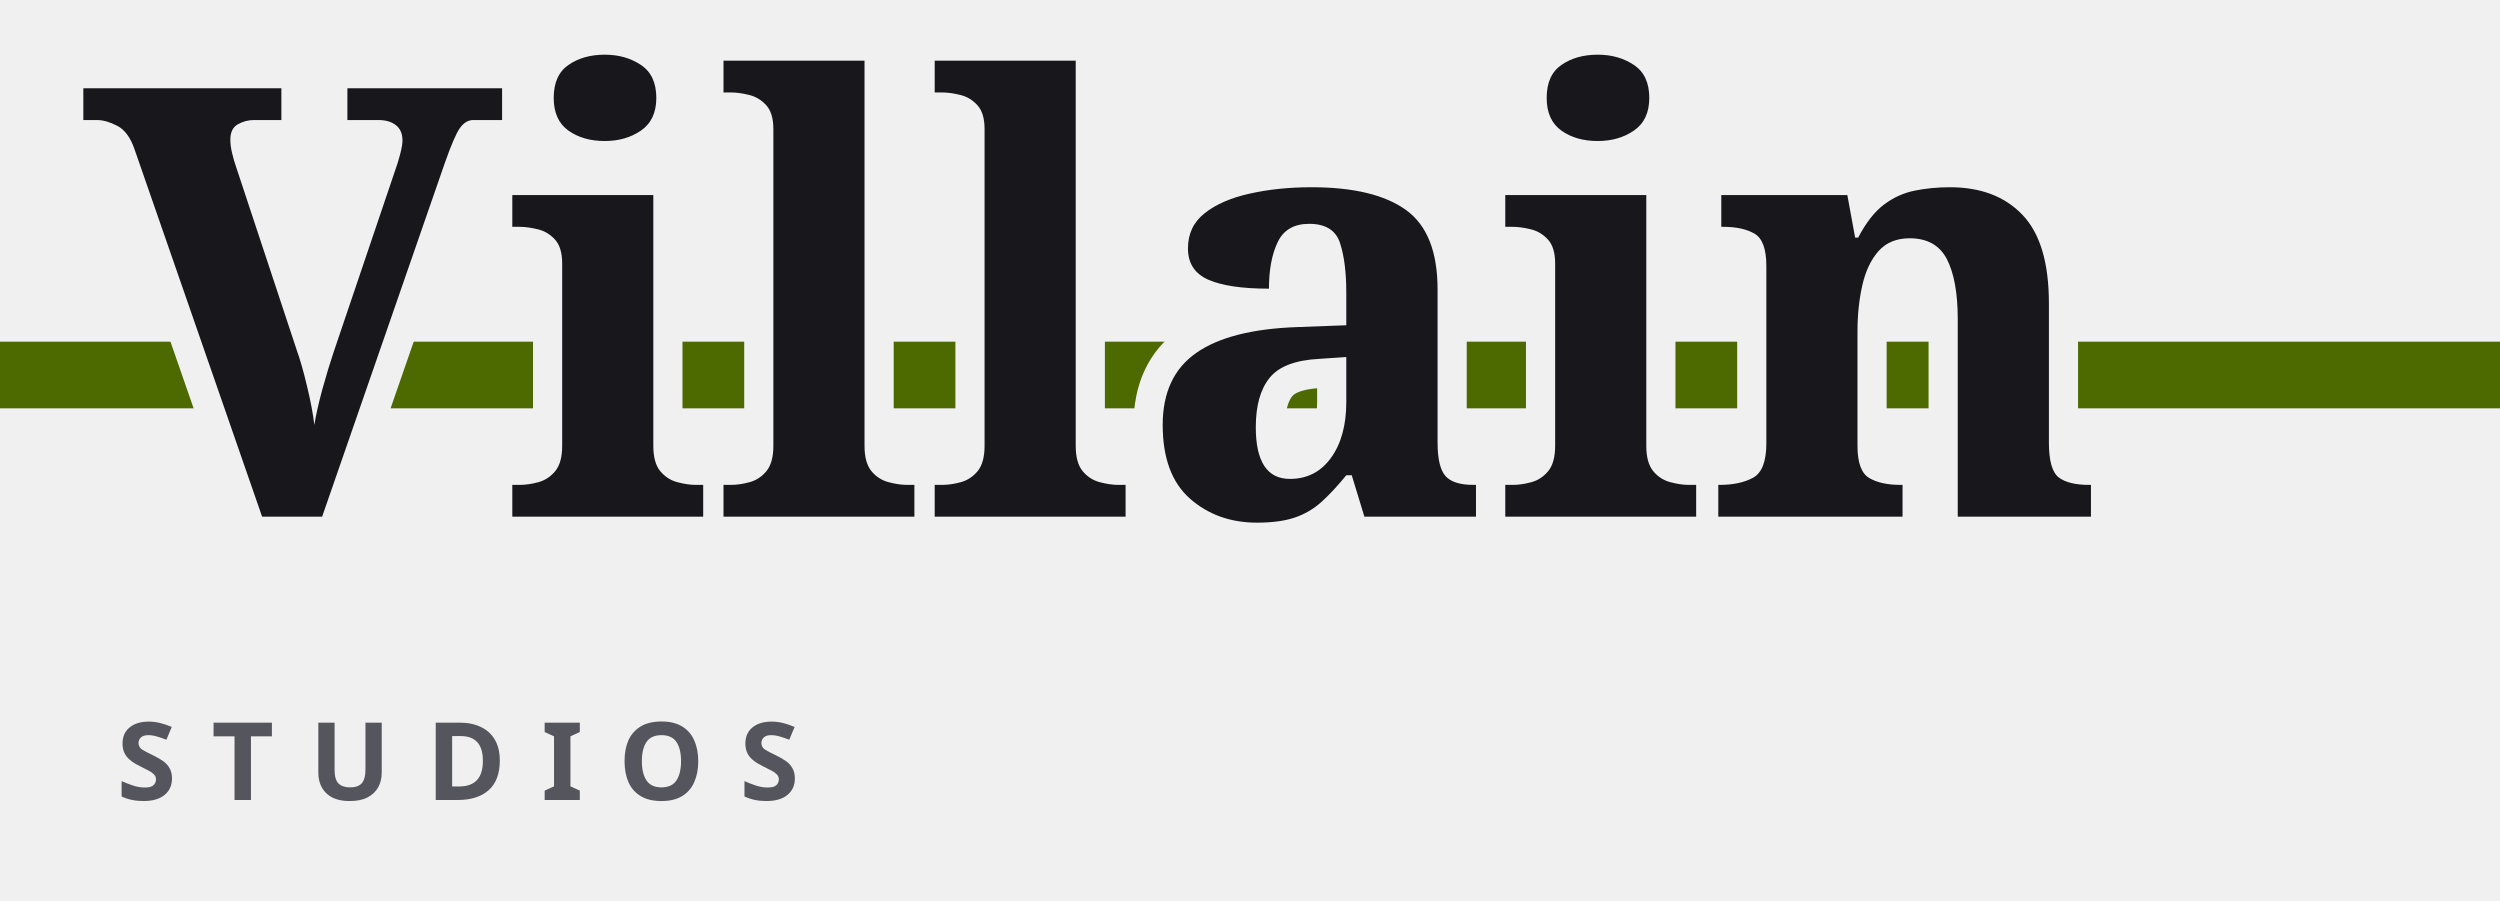
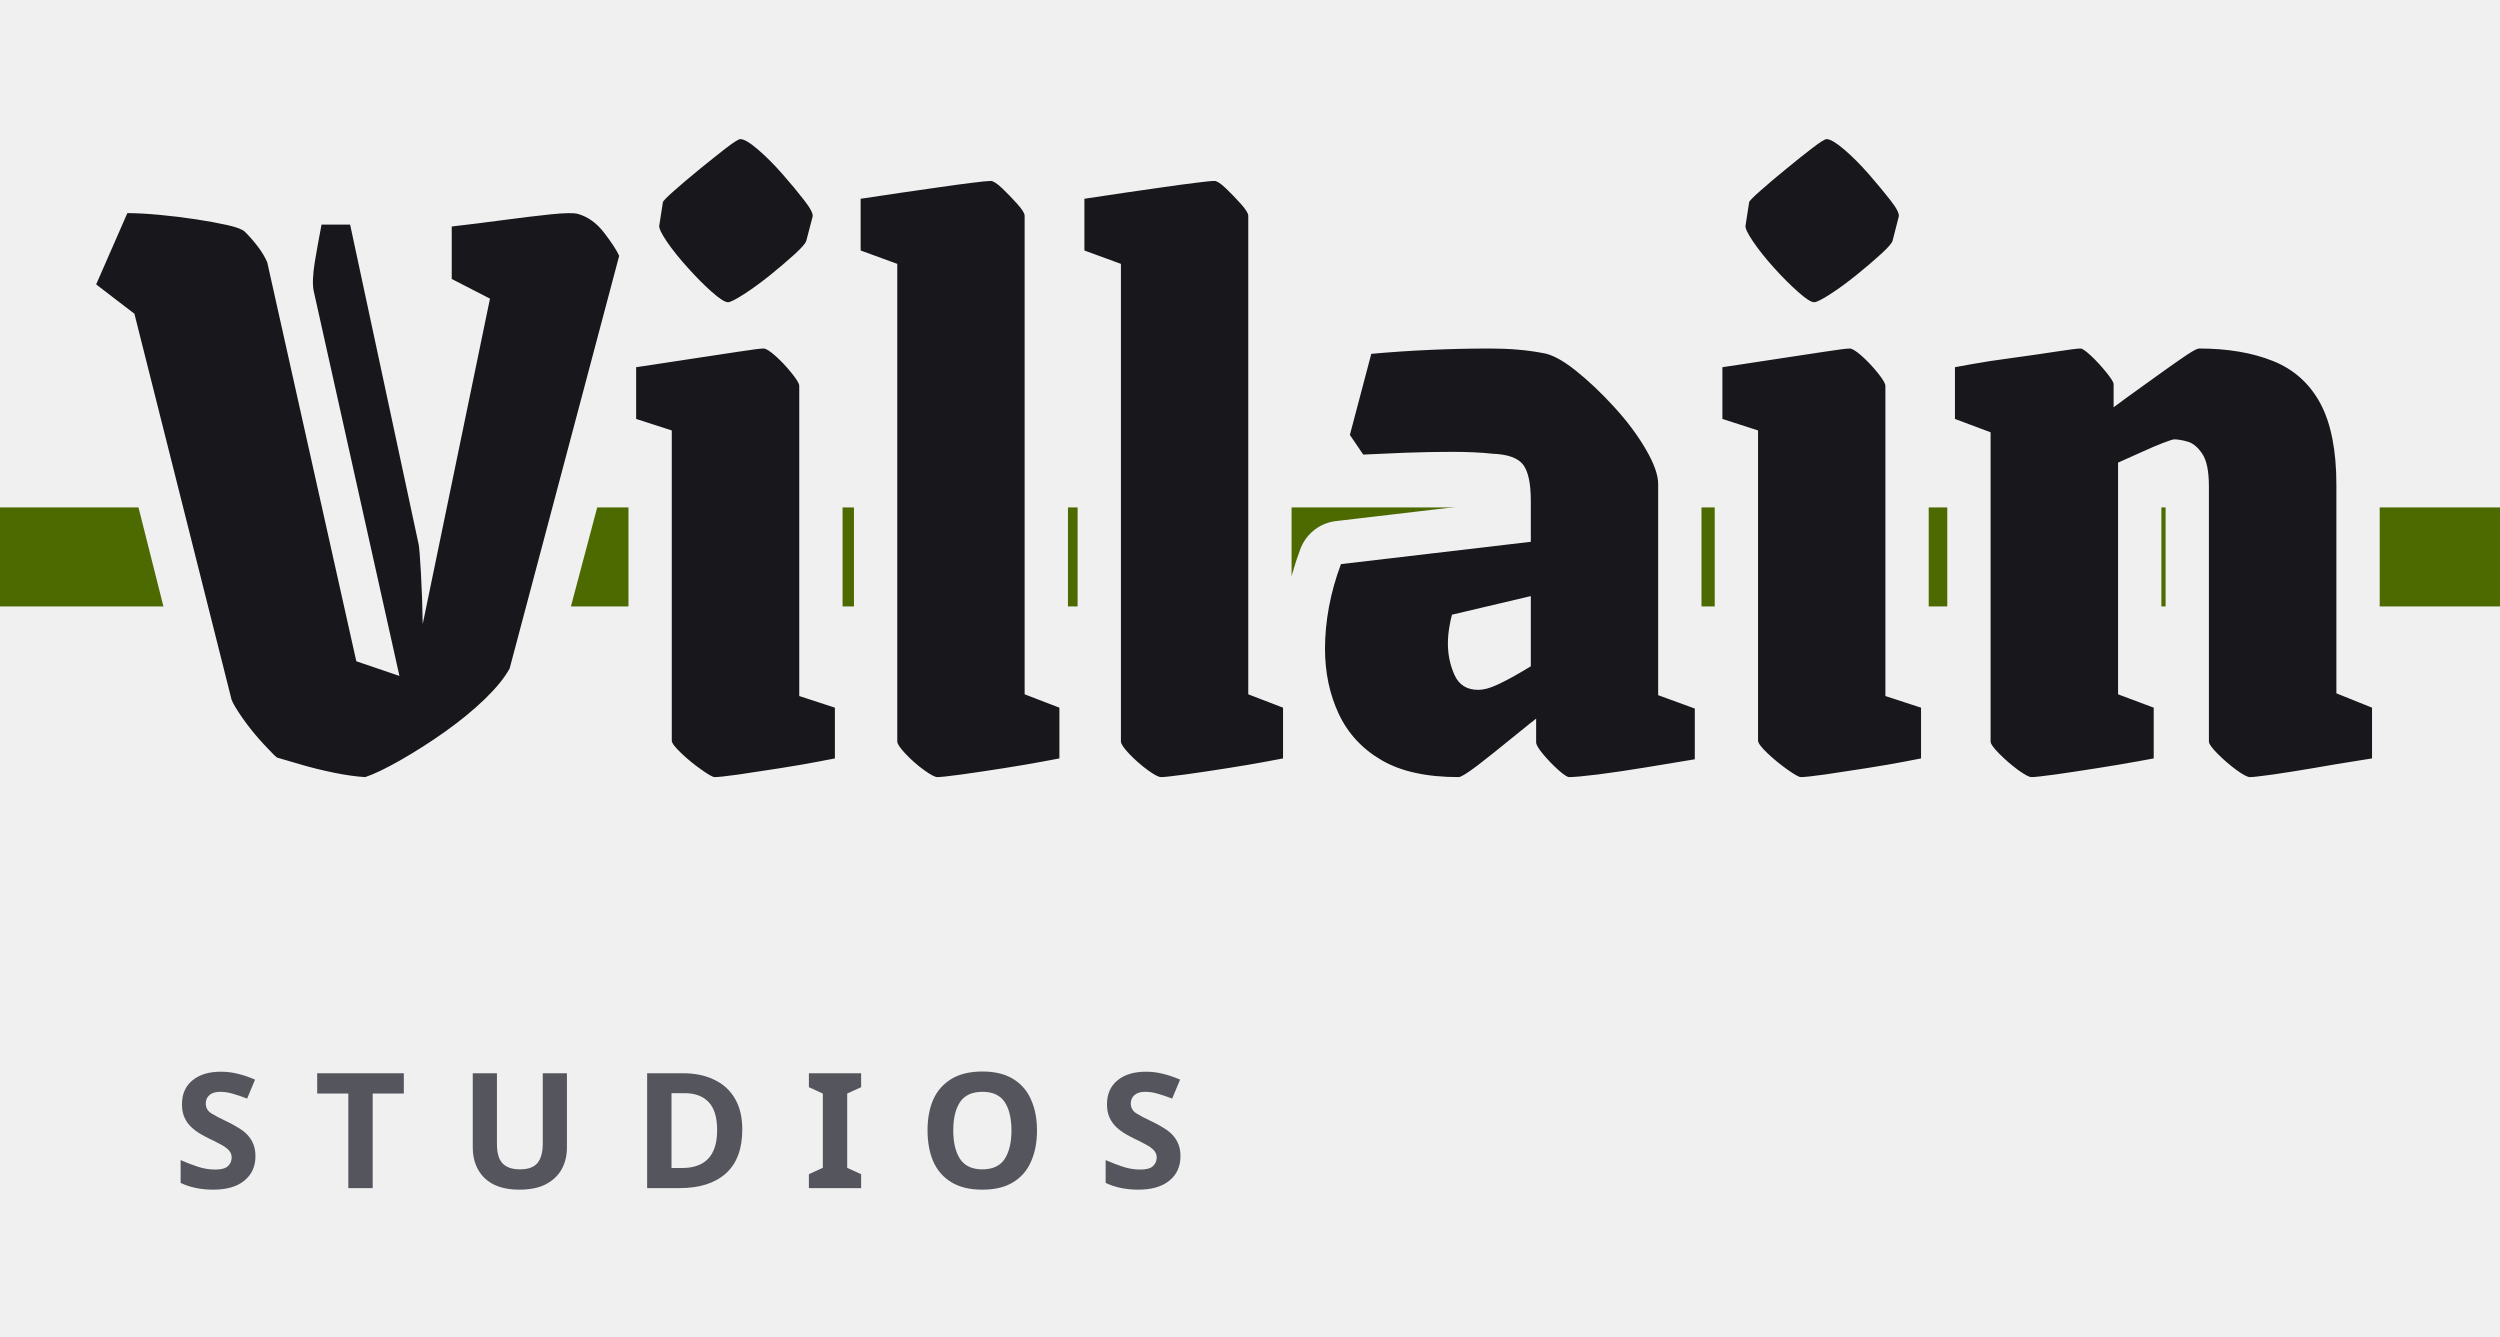
- <svg xmlns="http://www.w3.org/2000/svg" viewBox="0 0 300 108" role="img" aria-label="Villain Studios">
+ <svg xmlns="http://www.w3.org/2000/svg" viewBox="0 0 202 108" role="img" aria-label="Villain Studios">
  <defs>
+     <path id="villain" d="M39.59 24.13L36.50 22.54L36.50 18.30Q38.44 18.08 40.60 17.79Q42.76 17.50 44.49 17.32Q46.22 17.14 46.72 17.29Q47.94 17.65 48.84 18.84Q49.74 20.02 50.03 20.67L41.18 54.01Q40.60 55.09 39.20 56.46Q37.79 57.82 35.96 59.12Q34.12 60.42 32.36 61.42Q30.59 62.43 29.51 62.79L32.82 56.89ZM22.38 61.21Q22.17 61.06 21.27 60.09Q20.37 59.12 19.61 58.04Q18.86 56.96 18.71 56.53L10.86 25.35L7.77 22.98L10.29 17.22Q11.37 17.22 12.88 17.36Q14.39 17.50 15.83 17.72Q17.27 17.94 18.39 18.19Q19.50 18.44 19.79 18.73Q20.30 19.23 20.80 19.88Q21.30 20.53 21.59 21.18L28.79 53.43L36.64 56.10L29.51 62.79Q28.36 62.72 26.96 62.43Q25.55 62.14 24.33 61.78Q23.10 61.42 22.38 61.21ZM25.98 18.15L28.29 18.15L33.83 44Q33.90 44.36 34.01 46.27Q34.12 48.18 34.16 50.59Q34.19 53 34.12 54.94L32.54 55.81L25.34 23.48Q25.19 22.69 25.44 21.14Q25.70 19.59 25.98 18.15ZM57.74 62.79Q57.52 62.79 56.66 62.18Q55.79 61.57 55.04 60.85Q54.28 60.13 54.28 59.84L54.28 34.78L51.40 33.85L51.40 29.67Q51.40 29.67 52.80 29.46Q54.21 29.24 56.15 28.95Q58.10 28.66 59.72 28.41Q61.34 28.16 61.70 28.16Q61.98 28.16 62.67 28.77Q63.35 29.38 63.96 30.14Q64.58 30.90 64.58 31.18L64.58 56.24L67.46 57.18L67.46 61.28Q67.46 61.28 66.16 61.53Q64.86 61.78 63.03 62.07Q61.19 62.36 59.68 62.58Q58.17 62.79 57.74 62.79ZM53.56 16.35Q53.56 16.21 54.46 15.42Q55.36 14.62 56.55 13.65Q57.74 12.68 58.67 11.96Q59.61 11.24 59.82 11.24Q60.26 11.24 61.23 12.07Q62.20 12.90 63.21 14.05Q64.22 15.20 64.97 16.17Q65.73 17.14 65.66 17.50L65.15 19.45Q65.08 19.74 64.22 20.53Q63.35 21.32 62.24 22.22Q61.12 23.12 60.11 23.77Q59.10 24.42 58.82 24.42Q58.46 24.42 57.52 23.59Q56.58 22.76 55.58 21.64Q54.57 20.53 53.88 19.52Q53.20 18.51 53.27 18.22ZM75.74 62.79Q75.45 62.79 74.66 62.22Q73.86 61.64 73.18 60.92Q72.50 60.20 72.50 59.91L72.50 21.32L69.54 20.24L69.54 16.06Q69.54 16.06 70.48 15.92Q71.42 15.78 72.89 15.56Q74.37 15.34 75.88 15.13Q77.39 14.91 78.54 14.77Q79.70 14.62 80.06 14.62Q80.34 14.62 80.96 15.20Q81.57 15.78 82.18 16.46Q82.79 17.14 82.79 17.43L82.79 56.10L85.60 57.18L85.60 61.28Q85.60 61.28 84.27 61.53Q82.94 61.78 81.10 62.07Q79.26 62.36 77.68 62.58Q76.10 62.79 75.74 62.79ZM93.81 62.79Q93.52 62.79 92.73 62.22Q91.94 61.64 91.25 60.92Q90.57 60.20 90.57 59.91L90.57 21.32L87.62 20.24L87.62 16.06Q87.62 16.06 88.55 15.92Q89.49 15.78 90.96 15.56Q92.44 15.34 93.95 15.13Q95.46 14.91 96.62 14.77Q97.77 14.62 98.13 14.62Q98.42 14.62 99.03 15.20Q99.64 15.78 100.25 16.46Q100.86 17.14 100.86 17.43L100.86 56.10L103.67 57.18L103.67 61.28Q103.67 61.28 102.34 61.53Q101.01 61.78 99.17 62.07Q97.34 62.36 95.75 62.58Q94.17 62.79 93.81 62.79ZM117.86 62.79Q113.97 62.79 111.63 61.42Q109.29 60.06 108.17 57.68Q107.06 55.30 107.06 52.42Q107.06 50.77 107.38 49.04Q107.70 47.31 108.35 45.58L117.50 49.11Q117.28 49.69 117.14 50.48Q116.99 51.27 116.99 51.99Q116.99 53.36 117.53 54.55Q118.07 55.74 119.44 55.74Q120.09 55.74 120.95 55.34Q121.82 54.94 122.86 54.33Q123.90 53.72 124.98 53.07L124.98 57.39Q123.76 58.33 122.18 59.62Q120.59 60.92 119.37 61.86Q118.14 62.79 117.86 62.79ZM108.35 45.58L124.26 43.71L124.26 48.03L116.63 49.83ZM109.07 35.14L110.80 28.59Q113.10 28.38 115.55 28.27Q118 28.16 120.38 28.16Q122.75 28.16 124.62 28.52Q125.70 28.66 127.29 29.92Q128.87 31.18 130.42 32.88Q131.97 34.57 132.98 36.30Q133.98 38.02 133.98 39.10L133.98 56.17L136.94 57.25L136.94 61.35Q135.21 61.64 133.01 62Q130.82 62.36 129.09 62.58Q127.36 62.79 126.78 62.79Q126.57 62.79 125.92 62.22Q125.27 61.64 124.70 60.96Q124.12 60.27 124.12 59.98L124.12 57.75L123.69 57.18L123.69 40.47Q123.69 38.38 123.08 37.56Q122.46 36.73 120.59 36.66Q119.22 36.51 117.35 36.51Q115.48 36.51 113.57 36.58Q111.66 36.66 110.15 36.73ZM145.50 62.79Q145.29 62.79 144.42 62.18Q143.56 61.57 142.80 60.85Q142.05 60.13 142.05 59.84L142.05 34.78L139.17 33.85L139.17 29.67Q139.17 29.67 140.57 29.46Q141.98 29.24 143.92 28.95Q145.86 28.66 147.48 28.41Q149.10 28.16 149.46 28.16Q149.75 28.16 150.44 28.77Q151.12 29.38 151.73 30.14Q152.34 30.90 152.34 31.18L152.34 56.24L155.22 57.18L155.22 61.28Q155.22 61.28 153.93 61.53Q152.63 61.78 150.80 62.07Q148.96 62.36 147.45 62.58Q145.94 62.79 145.50 62.79ZM141.33 16.35Q141.33 16.21 142.23 15.42Q143.13 14.62 144.32 13.65Q145.50 12.68 146.44 11.96Q147.38 11.24 147.59 11.24Q148.02 11.24 149 12.07Q149.97 12.90 150.98 14.05Q151.98 15.20 152.74 16.17Q153.50 17.14 153.42 17.50L152.92 19.45Q152.85 19.74 151.98 20.53Q151.12 21.32 150 22.22Q148.89 23.12 147.88 23.77Q146.87 24.42 146.58 24.42Q146.22 24.42 145.29 23.59Q144.35 22.76 143.34 21.64Q142.34 20.53 141.65 19.52Q140.97 18.51 141.04 18.22ZM164.15 62.79Q163.86 62.79 163.07 62.22Q162.28 61.64 161.56 60.92Q160.84 60.20 160.84 59.91L160.84 34.93L157.96 33.85L157.96 29.67Q157.96 29.67 159.33 29.42Q160.70 29.17 162.60 28.92Q164.51 28.66 166.13 28.41Q167.75 28.16 168.11 28.16Q168.33 28.16 168.98 28.77Q169.62 29.38 170.20 30.10Q170.78 30.82 170.78 31.04L170.78 32.91Q171.64 32.26 172.79 31.44Q173.94 30.61 174.95 29.89Q175.96 29.17 176.72 28.66Q177.47 28.16 177.69 28.16Q181.14 28.16 183.66 29.17Q186.18 30.18 187.48 32.59Q188.78 35 188.78 39.18L188.78 56.02L191.66 57.18L191.66 61.28Q191.66 61.28 190.29 61.50Q188.92 61.71 187.05 62.04Q185.18 62.36 183.66 62.58Q182.15 62.79 181.79 62.79Q181.50 62.79 180.71 62.22Q179.92 61.64 179.20 60.92Q178.48 60.20 178.48 59.91L178.48 39.32Q178.48 37.45 177.94 36.66Q177.40 35.86 176.75 35.68Q176.10 35.50 175.67 35.50Q175.53 35.50 174.77 35.79Q174.02 36.08 173.08 36.51Q172.14 36.94 171.14 37.38L171.14 56.10L174.02 57.18L174.02 61.28Q174.02 61.28 172.65 61.53Q171.28 61.78 169.44 62.07Q167.61 62.36 166.06 62.58Q164.51 62.79 164.15 62.79Z" />
    <mask id="cut">
-       <rect width="300" height="108" fill="#fff" />
-       <text x="10" y="62" font-family="Grenze Gotisch, serif" font-weight="800" font-size="72" fill="#000" stroke="#000" stroke-width="7" stroke-linejoin="round">Villain</text>
+       <rect width="202" height="108" fill="#fff" />
+       <use href="#villain" fill="#000" stroke="#000" stroke-width="7" stroke-linejoin="round" />
    </mask>
  </defs>
-   <rect y="41" width="300" height="8" fill="#4C6A00" mask="url(#cut)" />
-   <text x="10" y="62" font-family="Grenze Gotisch, serif" font-weight="800" font-size="72" fill="#18181C">Villain</text>
+   <rect y="41" width="202" height="8" fill="#4C6A00" mask="url(#cut)" />
+   <use href="#villain" fill="#18181C" />
  <text x="14" y="96" font-family="Atkinson Hyperlegible Next, sans-serif" font-weight="600" font-size="13" letter-spacing="4.2" fill="#55555D">STUDIOS</text>
</svg>
